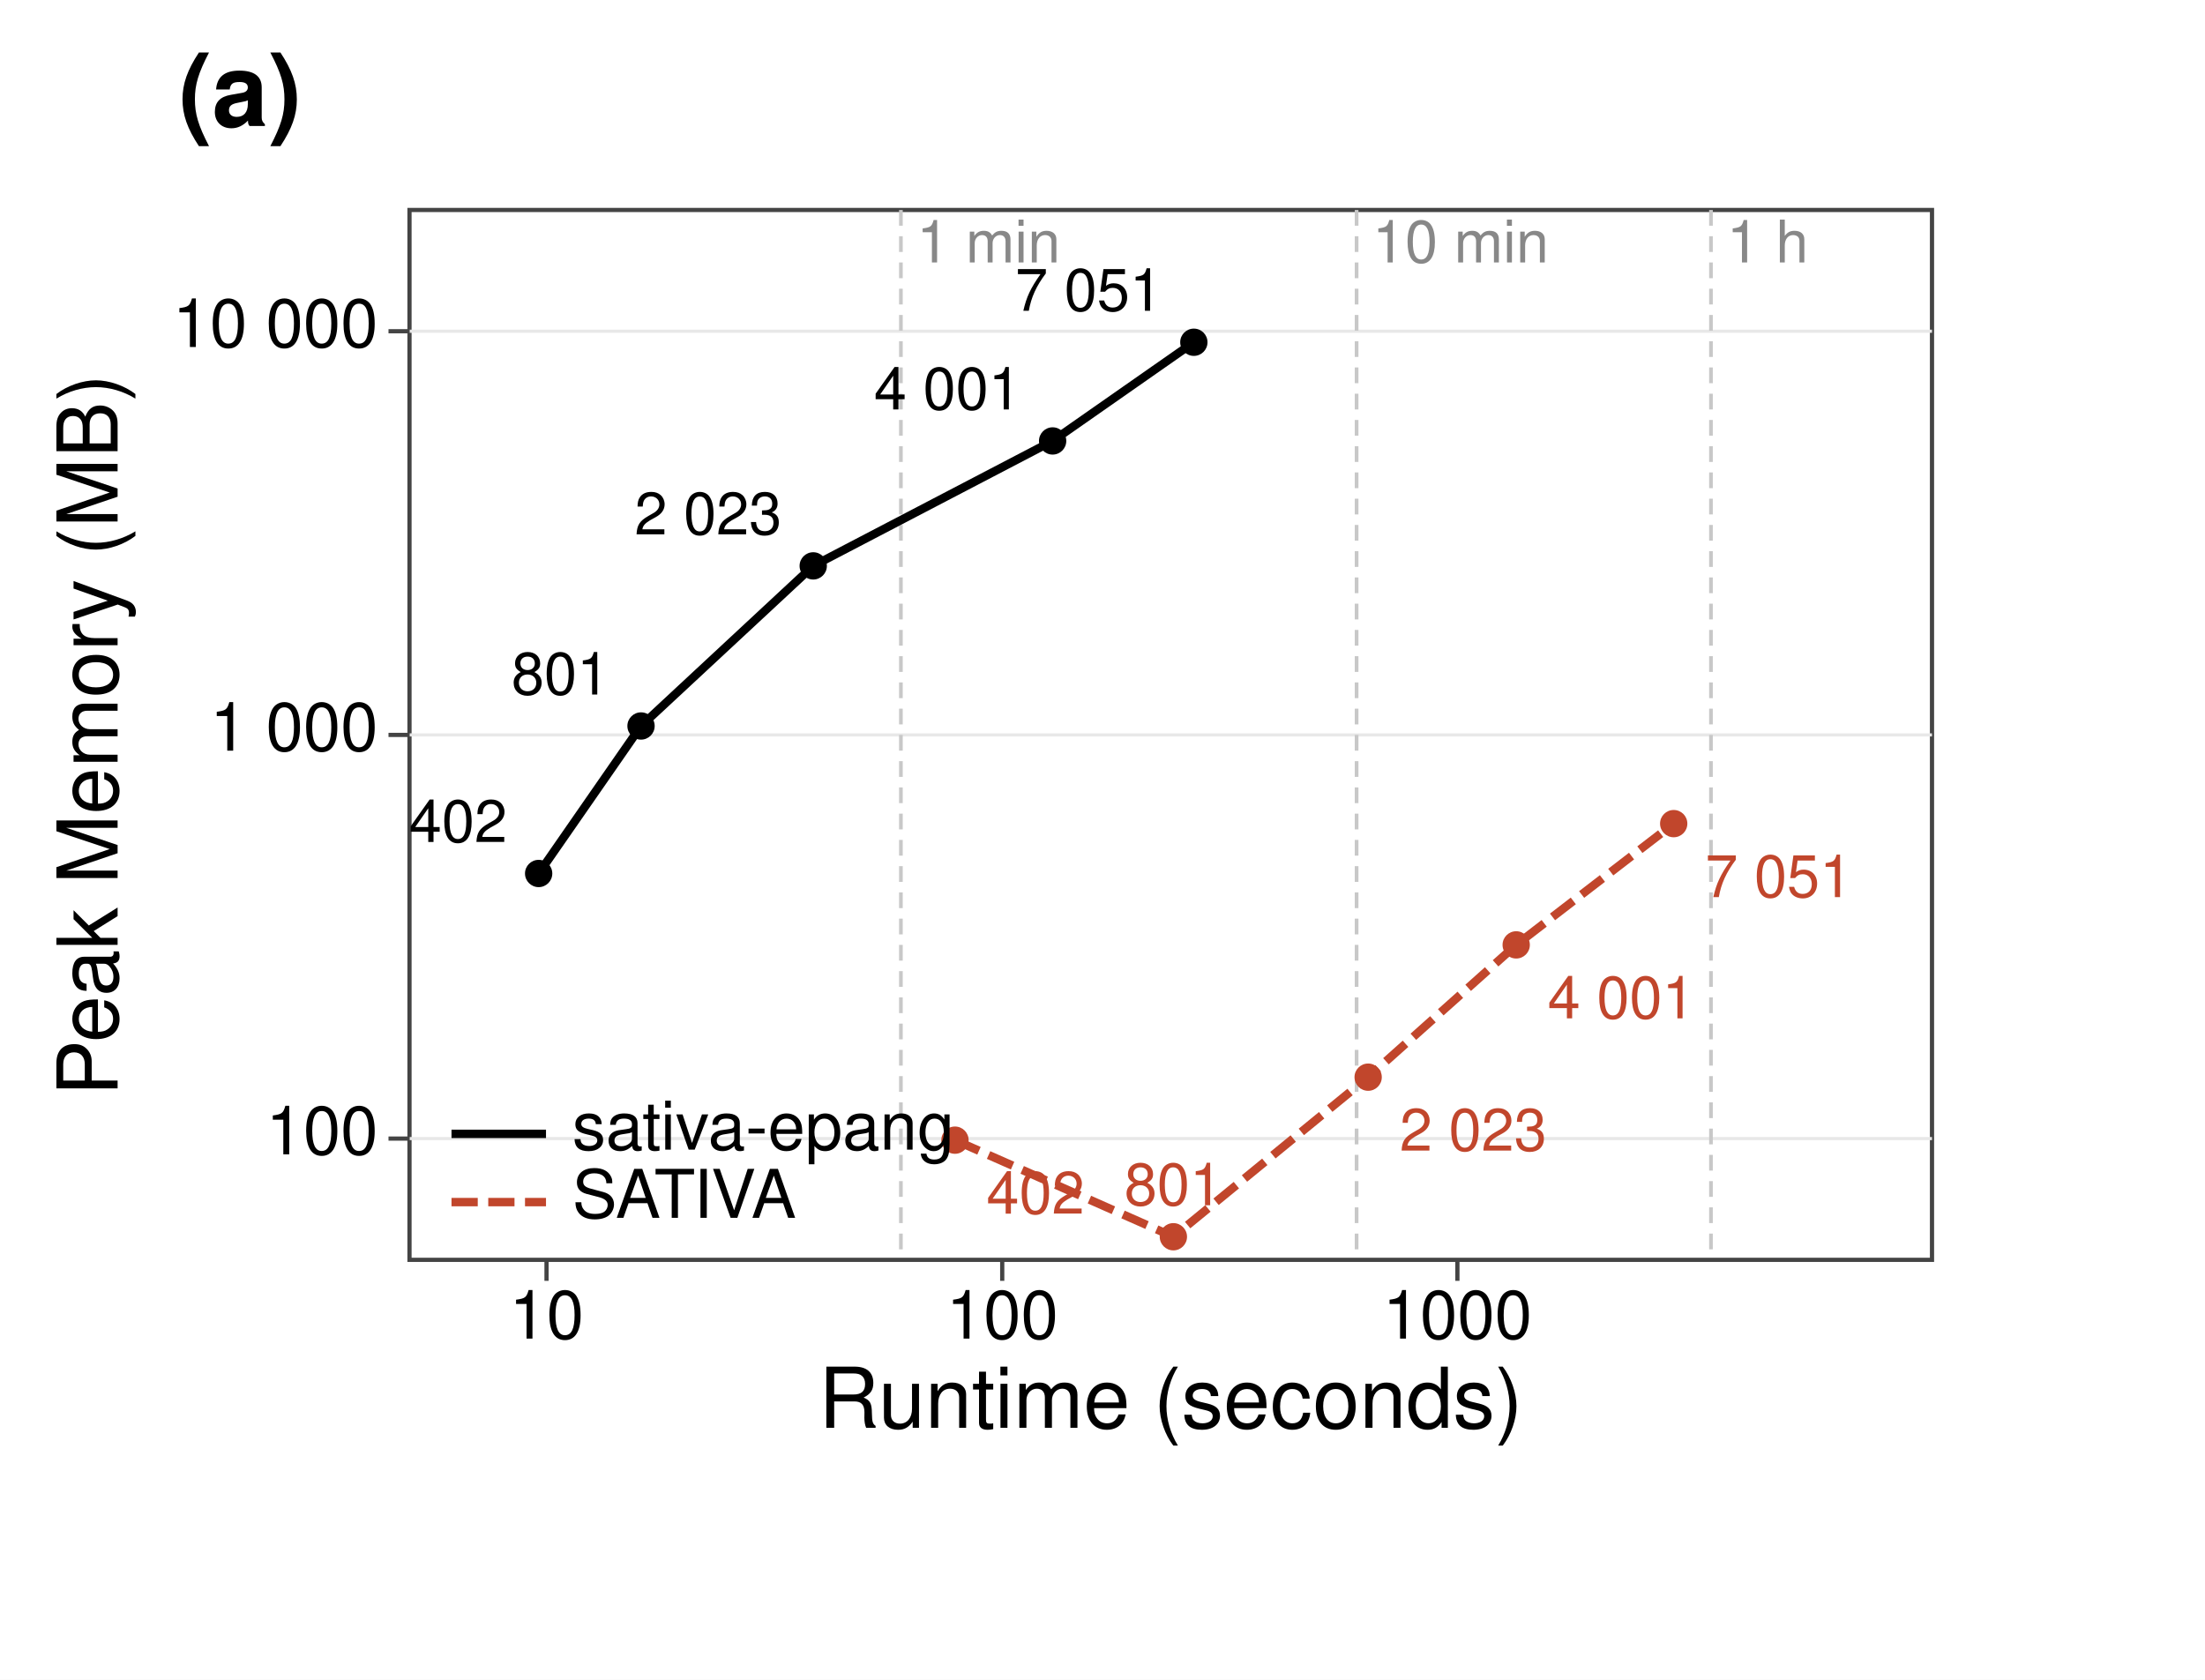
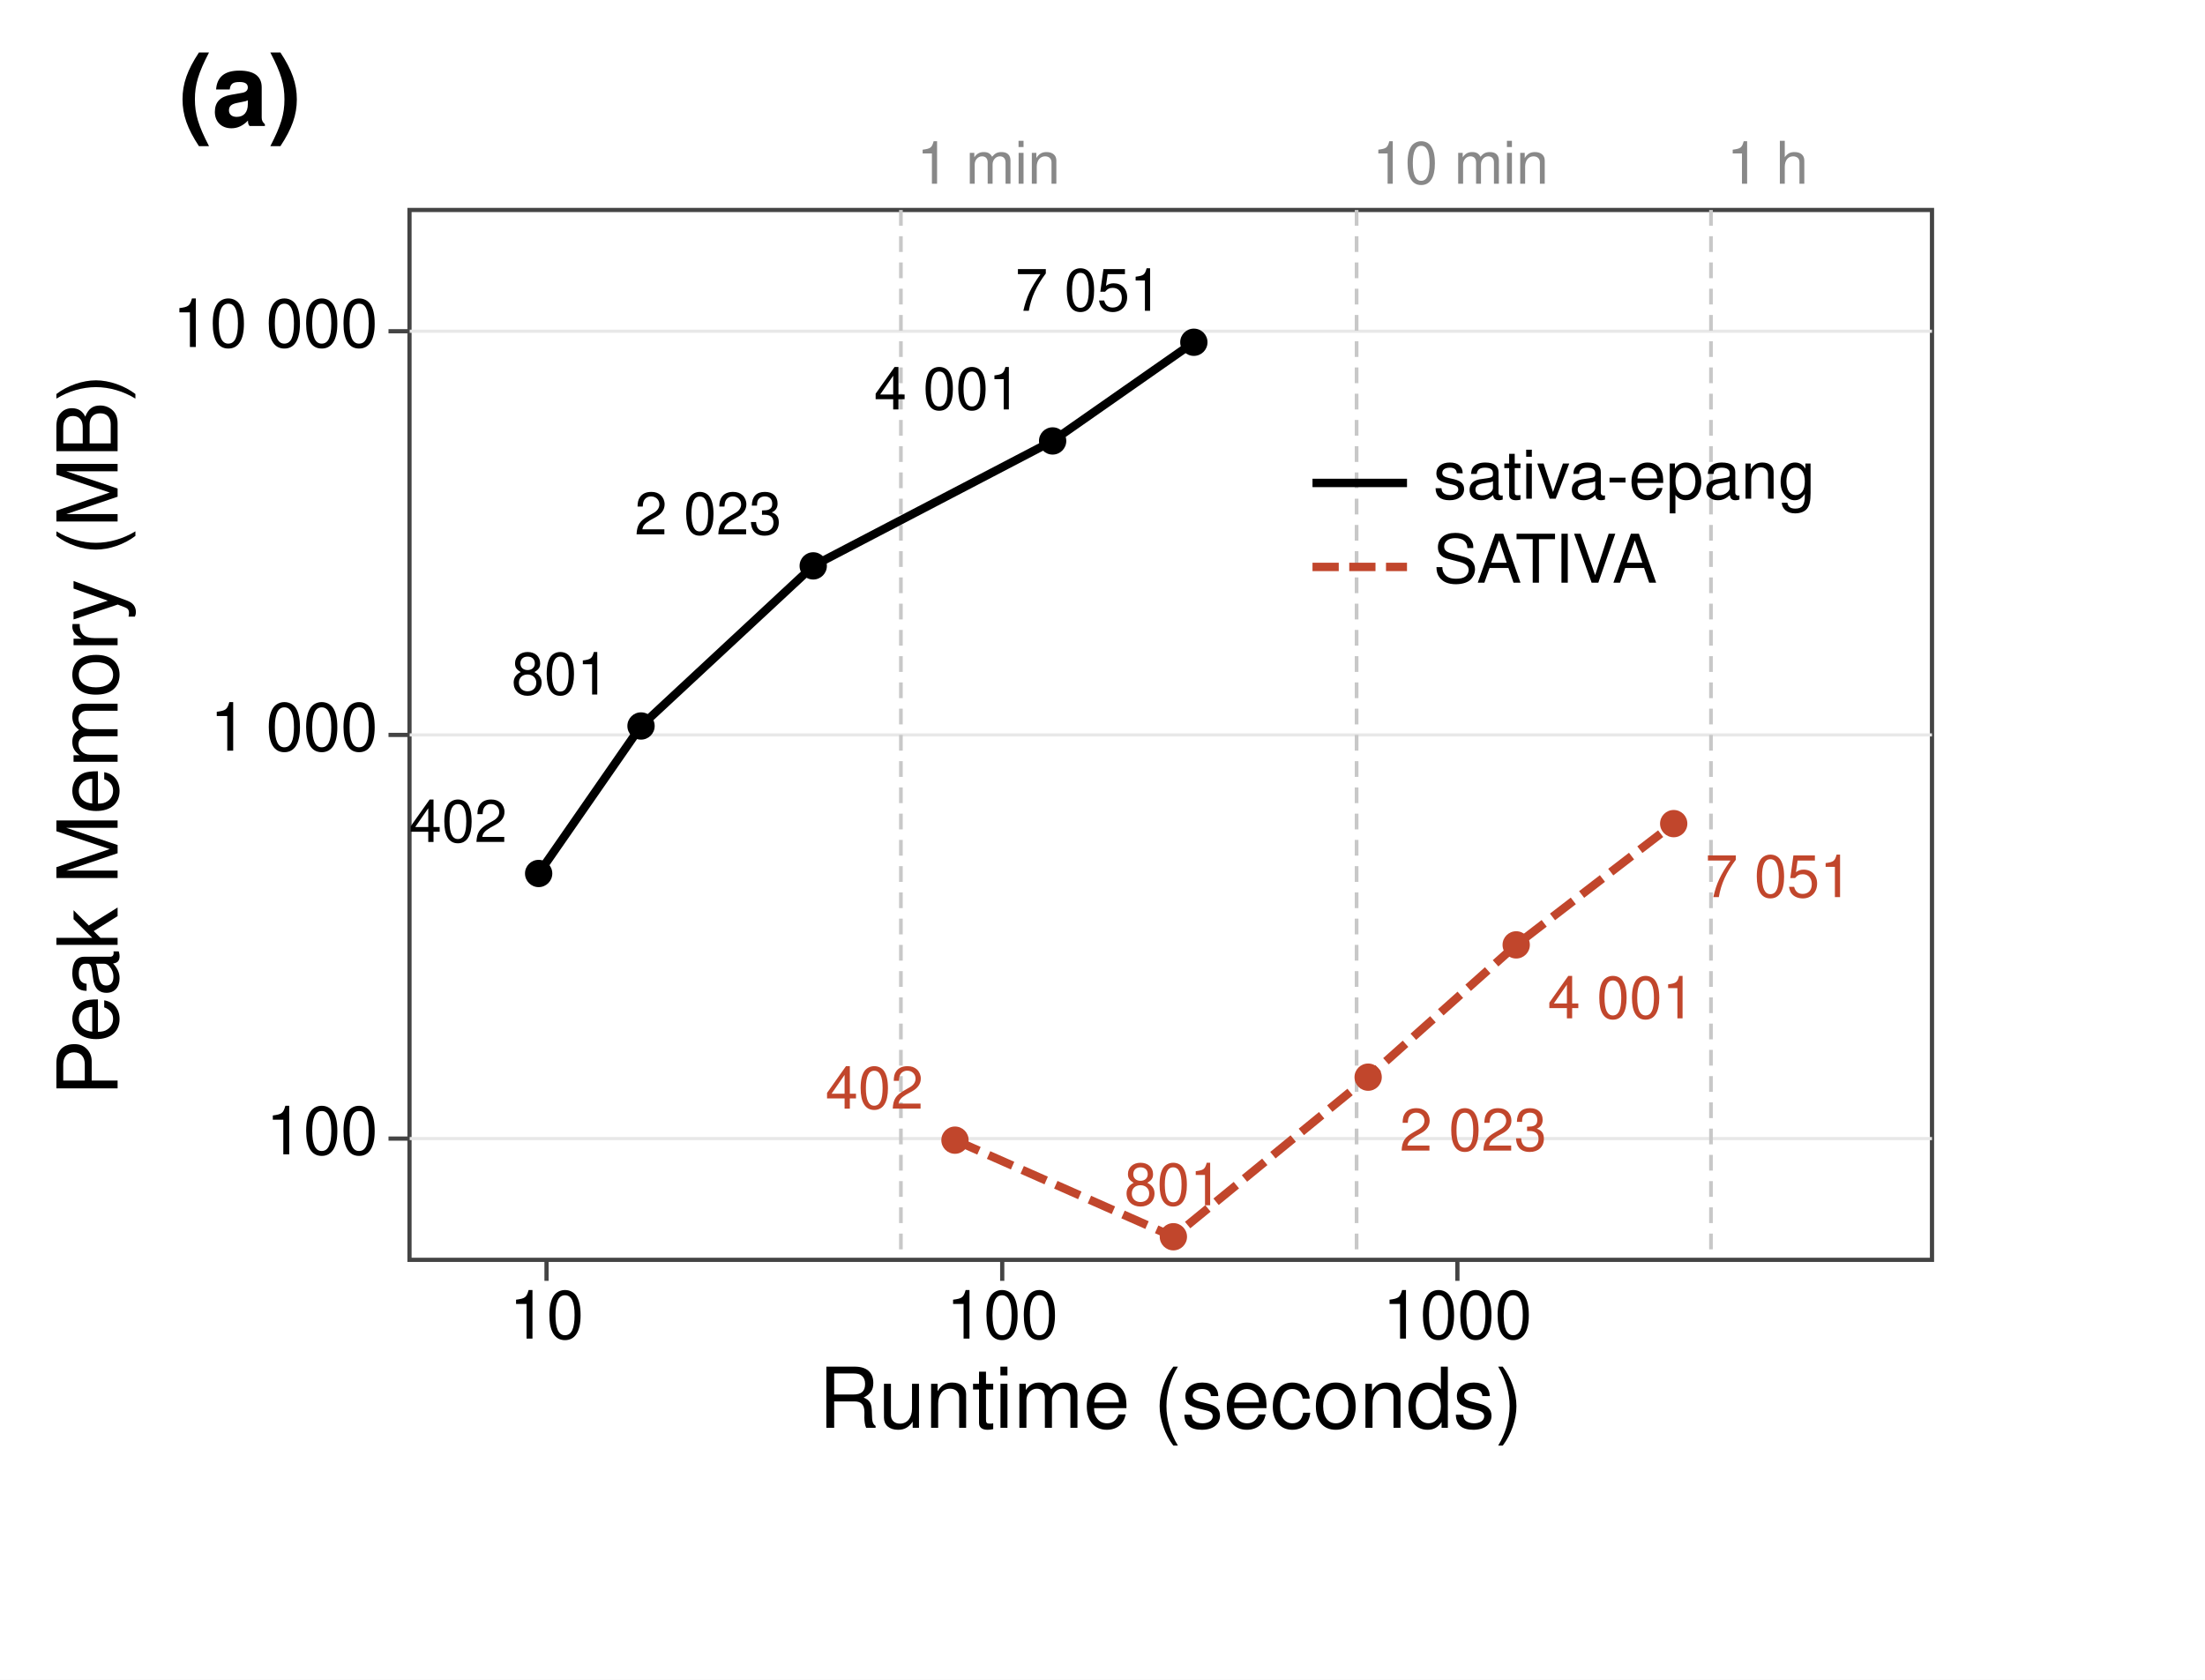
<svg xmlns="http://www.w3.org/2000/svg" width="420" height="320" viewBox="0 0 420 320" font-family="Helvetica,Arial,sans-serif">
  <rect width="420" height="320" fill="#fff" />
  <rect x="78" y="40" width="290" height="200" fill="none" stroke="#444" stroke-width="0.8" />
  <text x="34.0" y="24.0" font-size="19.2" fill="#000" font-weight="bold" text-anchor="start">(a)</text>
  <text x="223.0" y="272.0" font-size="16.0" fill="#000" font-weight="normal" text-anchor="middle">Runtime (seconds)</text>
  <text x="22.4" y="140.0" font-size="16.0" fill="#000" font-weight="normal" text-anchor="middle" transform="rotate(-90 22.4 140.0)">Peak Memory (MB)</text>
  <line x1="104.1" y1="240" x2="104.1" y2="244" stroke="#444" stroke-width="0.8" />
  <text x="104.1" y="255.0" font-size="12.8" fill="#000" font-weight="normal" text-anchor="middle">10</text>
  <line x1="190.9" y1="240" x2="190.9" y2="244" stroke="#444" stroke-width="0.8" />
  <text x="190.9" y="255.0" font-size="12.8" fill="#000" font-weight="normal" text-anchor="middle">100</text>
  <line x1="277.6" y1="240" x2="277.6" y2="244" stroke="#444" stroke-width="0.8" />
  <text x="277.6" y="255.0" font-size="12.8" fill="#000" font-weight="normal" text-anchor="middle">1000</text>
  <line x1="78" y1="216.9" x2="368" y2="216.9" stroke="#e8e8e8" stroke-width="0.6" />
  <line x1="74" y1="216.9" x2="78" y2="216.9" stroke="#444" stroke-width="0.8" />
  <text x="72.0" y="219.9" font-size="12.8" fill="#000" font-weight="normal" text-anchor="end">100</text>
  <line x1="78" y1="140.0" x2="368" y2="140.0" stroke="#e8e8e8" stroke-width="0.6" />
  <line x1="74" y1="140.0" x2="78" y2="140.0" stroke="#444" stroke-width="0.8" />
  <text x="72.0" y="143.0" font-size="12.8" fill="#000" font-weight="normal" text-anchor="end">1 000</text>
  <line x1="78" y1="63.1" x2="368" y2="63.1" stroke="#e8e8e8" stroke-width="0.6" />
  <line x1="74" y1="63.1" x2="78" y2="63.1" stroke="#444" stroke-width="0.8" />
  <text x="72.0" y="66.1" font-size="12.8" fill="#000" font-weight="normal" text-anchor="end">10 000</text>
  <line x1="171.6" y1="40" x2="171.6" y2="240" stroke="#c8c8c8" stroke-width="0.7" stroke-dasharray="3 2" />
-   <text x="174.6" y="50.0" font-size="11.2" fill="#888" font-weight="normal" text-anchor="start">1 min</text>
+   <text x="174.6" y="35.0" font-size="11.2" fill="#888" font-weight="normal" text-anchor="start">1 min</text>
  <line x1="258.4" y1="40" x2="258.4" y2="240" stroke="#c8c8c8" stroke-width="0.7" stroke-dasharray="3 2" />
-   <text x="261.4" y="50.0" font-size="11.2" fill="#888" font-weight="normal" text-anchor="start">10 min</text>
+   <text x="261.4" y="35.0" font-size="11.2" fill="#888" font-weight="normal" text-anchor="start">10 min</text>
  <line x1="325.9" y1="40" x2="325.9" y2="240" stroke="#c8c8c8" stroke-width="0.7" stroke-dasharray="3 2" />
-   <text x="328.9" y="50.0" font-size="11.2" fill="#888" font-weight="normal" text-anchor="start">1 h</text>
+   <text x="328.9" y="35.0" font-size="11.2" fill="#888" font-weight="normal" text-anchor="start">1 h</text>
  <path d="M181.9,217.2 L223.5,235.6 L260.6,205.2 L288.8,180.0 L318.8,156.9" fill="none" stroke="#c1462c" stroke-width="1.6" stroke-dasharray="5 2" />
  <circle cx="181.9" cy="217.2" r="2.6" fill="#c1462c" />
  <circle cx="223.5" cy="235.6" r="2.6" fill="#c1462c" />
  <circle cx="260.6" cy="205.2" r="2.6" fill="#c1462c" />
  <circle cx="288.8" cy="180.0" r="2.6" fill="#c1462c" />
  <circle cx="318.8" cy="156.9" r="2.6" fill="#c1462c" />
  <path d="M102.6,166.4 L122.1,138.3 L154.9,107.8 L200.5,84.0 L227.4,65.2" fill="none" stroke="#000000" stroke-width="1.6" />
  <circle cx="102.6" cy="166.4" r="2.6" fill="#000000" />
  <circle cx="122.1" cy="138.3" r="2.6" fill="#000000" />
  <circle cx="154.9" cy="107.8" r="2.6" fill="#000000" />
  <circle cx="200.5" cy="84.0" r="2.6" fill="#000000" />
  <circle cx="227.4" cy="65.2" r="2.6" fill="#000000" />
  <text x="96.6" y="160.4" font-size="11.2" fill="#000000" font-weight="normal" text-anchor="end">402</text>
  <text x="116.1" y="132.3" font-size="11.2" fill="#000000" font-weight="normal" text-anchor="end">801</text>
  <text x="148.9" y="101.8" font-size="11.2" fill="#000000" font-weight="normal" text-anchor="end">2 023</text>
  <text x="194.5" y="78.0" font-size="11.2" fill="#000000" font-weight="normal" text-anchor="end">4 001</text>
  <text x="221.4" y="59.2" font-size="11.2" fill="#000000" font-weight="normal" text-anchor="end">7 051</text>
-   <text x="187.9" y="231.2" font-size="11.2" fill="#c1462c" font-weight="normal" text-anchor="start">402</text>
+   <text x="175.9" y="211.2" font-size="11.2" fill="#c1462c" font-weight="normal" text-anchor="end">402</text>
  <text x="223.5" y="229.6" font-size="11.2" fill="#c1462c" font-weight="normal" text-anchor="middle">801</text>
  <text x="266.6" y="219.2" font-size="11.2" fill="#c1462c" font-weight="normal" text-anchor="start">2 023</text>
  <text x="294.8" y="194.0" font-size="11.2" fill="#c1462c" font-weight="normal" text-anchor="start">4 001</text>
  <text x="324.8" y="170.9" font-size="11.2" fill="#c1462c" font-weight="normal" text-anchor="start">7 051</text>
-   <line x1="86" y1="216" x2="104" y2="216" stroke="#000000" stroke-width="1.6" />
-   <text x="109.0" y="219.0" font-size="12.8" fill="#000" font-weight="normal" text-anchor="start">sativa-epang</text>
-   <line x1="86" y1="229" x2="104" y2="229" stroke="#c1462c" stroke-width="1.6" stroke-dasharray="5 2" />
-   <text x="109.0" y="232.0" font-size="12.8" fill="#000" font-weight="normal" text-anchor="start">SATIVA</text>
+   <line x1="250" y1="92.0" x2="268" y2="92.0" stroke="#000000" stroke-width="1.6" />
+   <text x="273.0" y="95.0" font-size="12.8" fill="#000" font-weight="normal" text-anchor="start">sativa-epang</text>
+   <line x1="250" y1="108.0" x2="268" y2="108.0" stroke="#c1462c" stroke-width="1.6" stroke-dasharray="5 2" />
+   <text x="273.0" y="111.0" font-size="12.8" fill="#000" font-weight="normal" text-anchor="start">SATIVA</text>
</svg>
